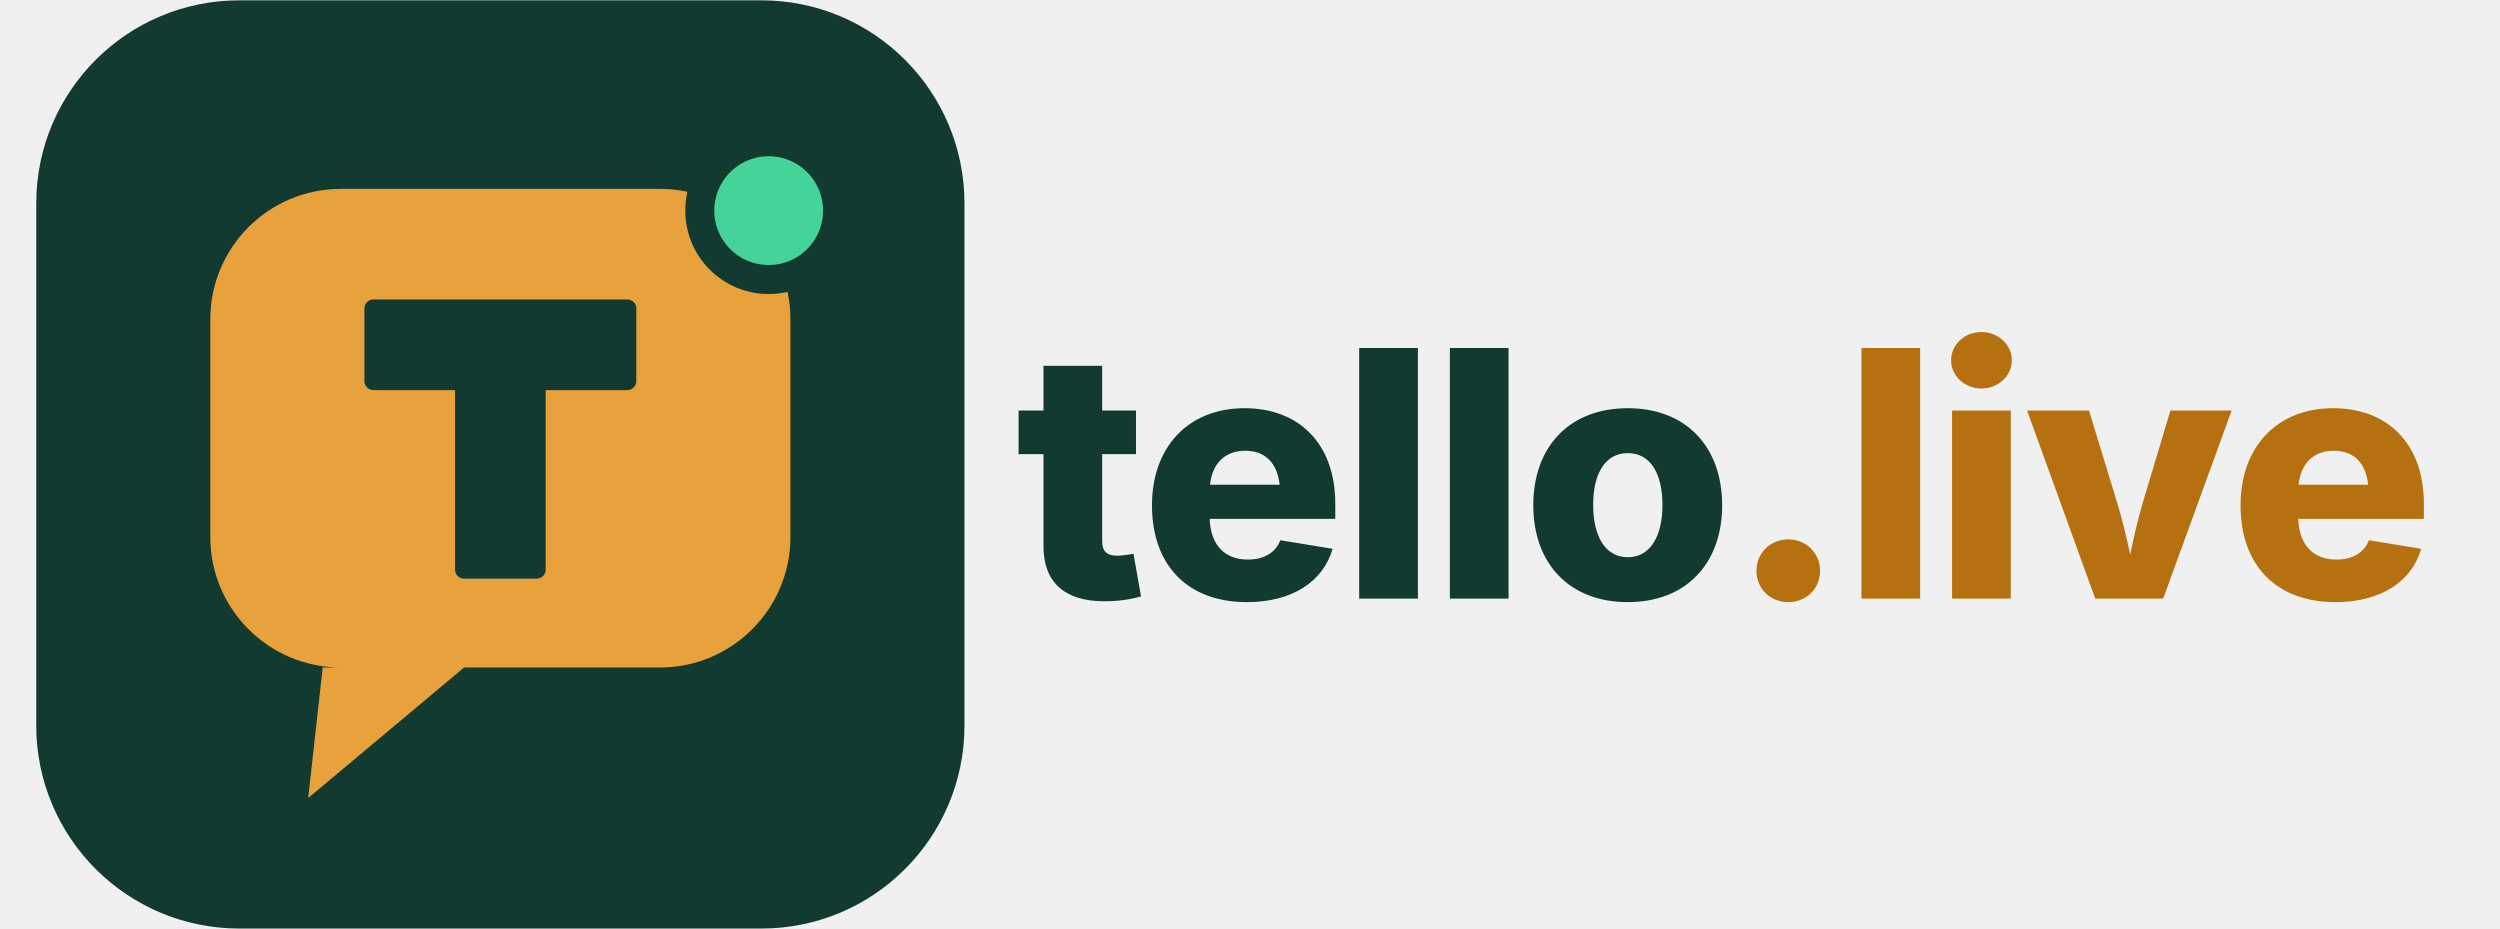
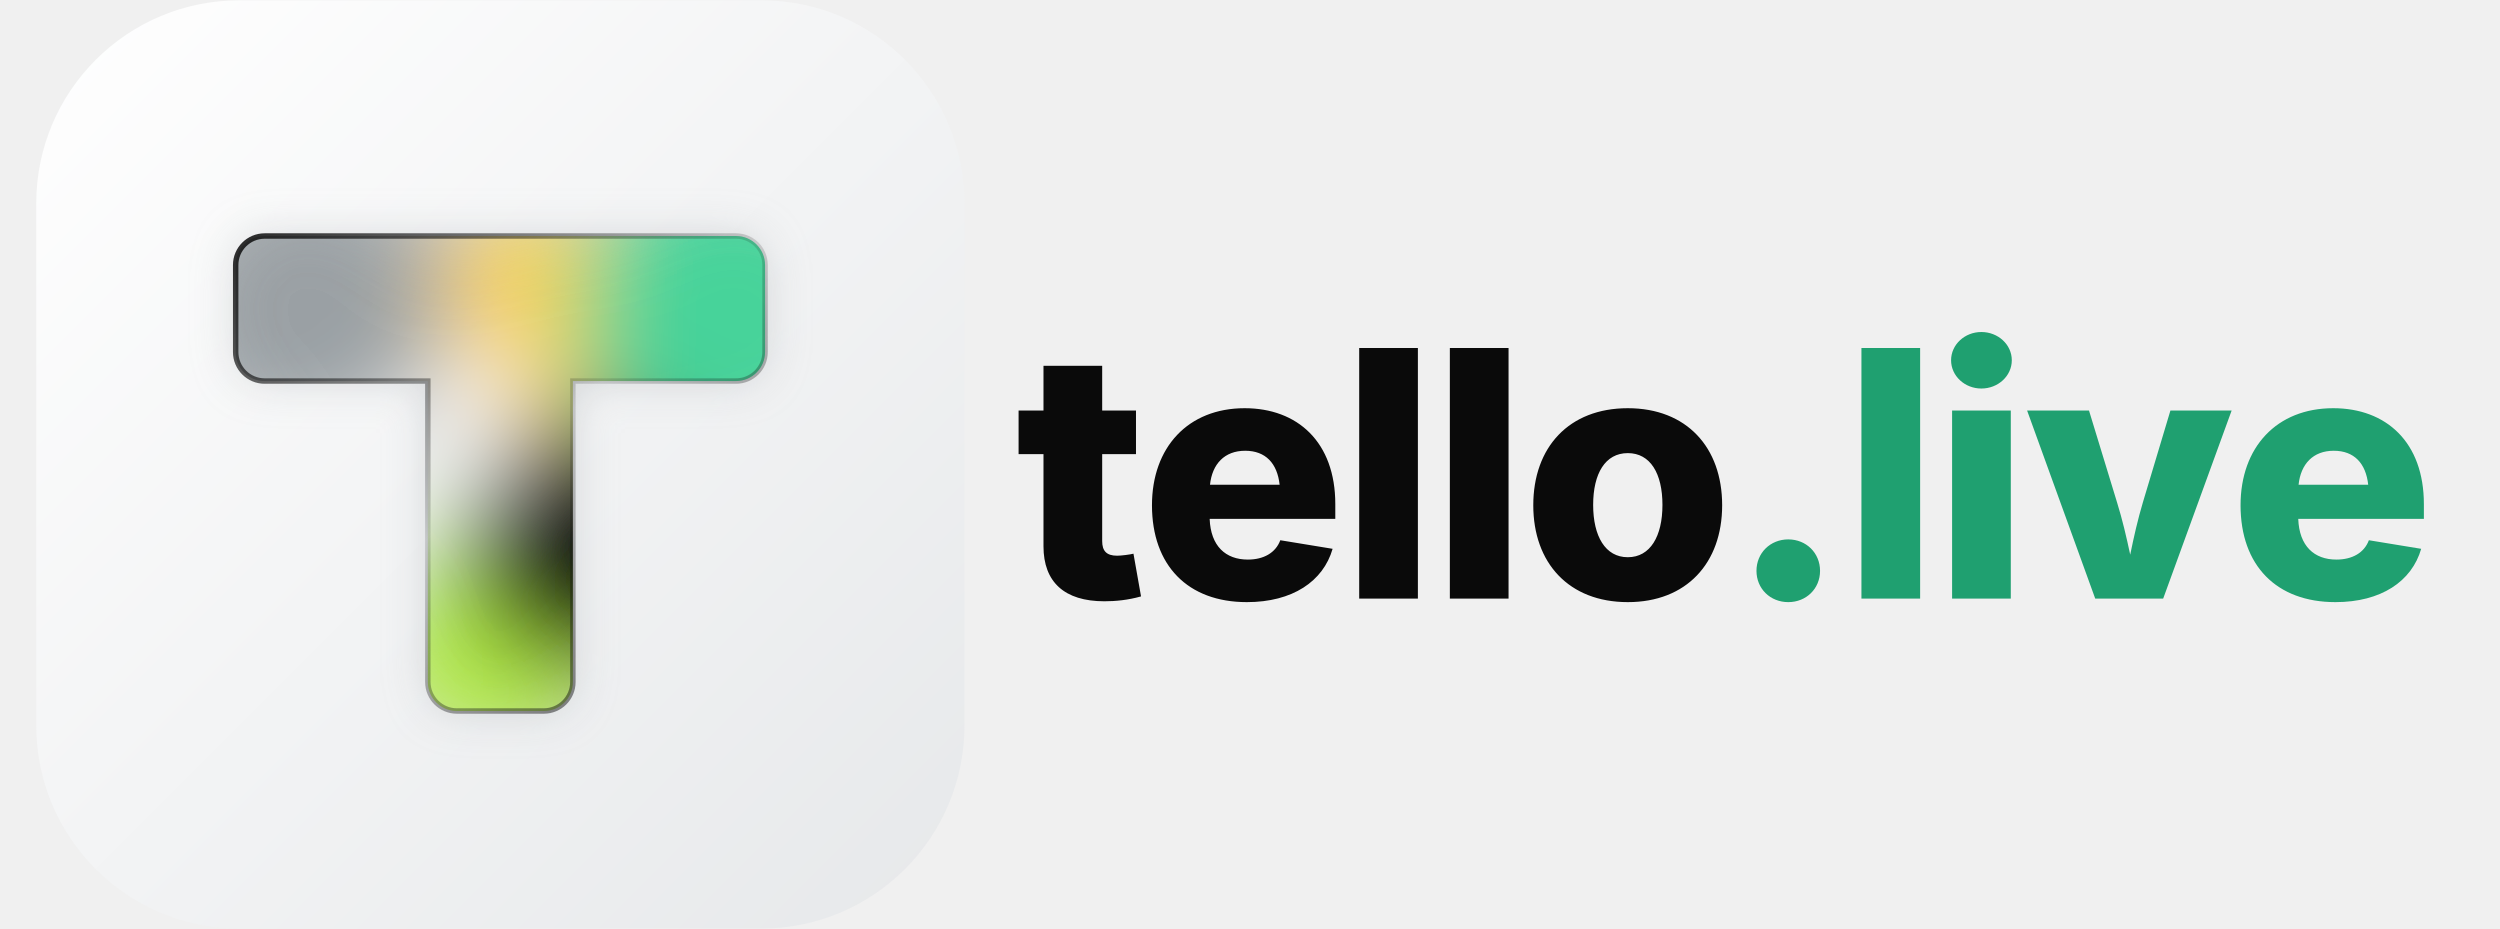
<svg xmlns="http://www.w3.org/2000/svg" width="689" height="256" viewBox="0 0 1379 512" role="img" aria-label="Tello live">
  <g transform="translate(20 0)">
-     <rect width="512" height="512" rx="112" fill="#123a30" />
-     <path d="M168 104H344A72 72 0 0 1 416 176V296A72 72 0 0 1 344 368H236L150 440L158 368H168A72 72 0 0 1 96 296V176A72 72 0 0 1 168 104Z" fill="#e8a23d" />
-     <path d="M186 170H326V210H276V314H236V210H186Z" fill="#123a30" stroke="#123a30" stroke-width="10" stroke-linejoin="round" />
-     <circle cx="404" cy="116" r="38" fill="#46d39a" stroke="#123a30" stroke-width="16" />
+     <defs>
+       <linearGradient id="bgh" x1="0" y1="0" x2="1" y2="1">
+         <stop offset="0" stop-color="#ffffff" />
+         <stop offset="1" stop-color="#e6e8ea" />
+       </linearGradient>
+       <clipPath id="th">
+         <path d="M126 130H386A16 16 0 0 1 402 146V194A16 16 0 0 1 386 210H296V376A16 16 0 0 1 280 392H232A16 16 0 0 1 216 376V210H126A16 16 0 0 1 110 194V146A16 16 0 0 1 126 130Z" />
+       </clipPath>
+       <filter id="bh" x="-30%" y="-30%" width="160%" height="160%">
+         <feGaussianBlur stdDeviation="28" />
+       </filter>
+       <filter id="gh" x="-30%" y="-30%" width="160%" height="160%">
+         <feGaussianBlur stdDeviation="12" />
+       </filter>
+       <linearGradient id="eh" x1="0" y1="0" x2="1" y2="1">
+         <stop offset="0" stop-color="#111111" stop-opacity=".9" />
+         <stop offset=".5" stop-color="#111111" stop-opacity=".15" />
+         <stop offset="1" stop-color="#111111" stop-opacity=".7" />
+       </linearGradient>
+     </defs>
+     <rect width="512" height="512" rx="112" fill="url(#bgh)" />
+     <path d="M126 130H386A16 16 0 0 1 402 146V194A16 16 0 0 1 386 210H296V376A16 16 0 0 1 280 392H232A16 16 0 0 1 216 376V210H126A16 16 0 0 1 110 194V146A16 16 0 0 1 126 130Z" fill="#9aa0a4" opacity=".35" filter="url(#gh)" />
+     <g clip-path="url(#th)">
+       <rect x="90" y="110" width="332" height="300" fill="#d9dcde" />
+       <g filter="url(#bh)">
+         <circle cx="290" cy="205" r="92" fill="#ffd23f" />
+         <circle cx="385" cy="175" r="90" fill="#46d39a" />
+         <circle cx="195" cy="255" r="78" fill="#ffffff" />
+         <circle cx="150" cy="170" r="80" fill="#9aa0a4" />
+         <circle cx="255" cy="350" r="70" fill="#b6f04a" />
+         <circle cx="305" cy="300" r="70" fill="#111111" />
+       </g>
+     </g>
+     <path d="M126 130H386A16 16 0 0 1 402 146V194A16 16 0 0 1 386 210H296V376A16 16 0 0 1 280 392H232A16 16 0 0 1 216 376V210H126A16 16 0 0 1 110 194V146A16 16 0 0 1 126 130Z" fill="none" stroke="url(#eh)" stroke-width="3" />
  </g>
-   <path d="M626.611 226.279H607.964V201.602H575.586V226.279H561.855V250.308H575.586V301.147C575.586 320.908 587.183 331.484 609.17 331.484C615.293 331.484 622.158 330.835 629.395 328.794L625.22 305.229C623.457 305.693 618.447 306.343 616.221 306.343C610.376 306.343 607.964 303.745 607.964 298.271V250.308H626.611Z M687.753 331.948C712.894 331.948 729.872 320.537 735.067 302.539L706.215 297.808C703.617 304.766 697.03 308.477 688.309 308.477C676.063 308.477 667.806 301.055 667.25 286.025H736.552V277.861C736.552 243.628 715.678 224.98 686.547 224.98C655.375 224.98 635.429 246.504 635.429 278.511C635.429 311.724 655.189 331.948 687.753 331.948ZM667.435 267.192C668.641 255.781 675.414 248.452 686.825 248.452C698.143 248.452 704.545 255.41 705.844 267.192Z M782.107 191.768H749.729V330.0H782.107Z M832.116 191.768H799.738V330.0H832.116Z M897.896 331.948C930.274 331.948 949.942 310.425 949.942 278.511C949.942 246.504 930.274 224.98 897.896 224.98C865.425 224.98 845.757 246.504 845.757 278.511C845.757 310.425 865.425 331.948 897.896 331.948ZM897.896 307.178C885.464 307.178 878.784 295.581 878.784 278.325C878.784 260.977 885.464 249.751 897.896 249.751C910.327 249.751 917.007 260.977 917.007 278.325C917.007 295.581 910.327 307.178 897.896 307.178Z" fill="#123a30" />
-   <path d="M986.405 331.948C996.332 331.948 1003.939 324.526 1003.939 314.692C1003.939 304.858 996.332 297.344 986.405 297.344C976.479 297.344 968.871 304.858 968.871 314.692C968.871 324.526 976.479 331.948 986.405 331.948Z M1059.143 191.768H1026.765V330.0H1059.143Z M1076.774 330.0H1109.152V226.279H1076.774ZM1092.917 214.126C1102.194 214.126 1109.709 207.168 1109.709 198.54C1109.709 189.912 1102.194 182.954 1092.917 182.954C1083.732 182.954 1076.217 189.912 1076.217 198.54C1076.217 207.168 1083.732 214.126 1092.917 214.126Z M1155.728 330.0H1193.208L1230.967 226.279H1197.198L1181.983 277.026C1179.2 286.396 1177.066 295.767 1175.025 305.786C1172.891 295.767 1170.664 286.304 1167.788 277.026L1152.295 226.279H1118.155Z M1288.212 331.948C1313.354 331.948 1330.331 320.537 1335.527 302.539L1306.674 297.808C1304.076 304.766 1297.489 308.477 1288.769 308.477C1276.523 308.477 1268.266 301.055 1267.709 286.025H1337.011V277.861C1337.011 243.628 1316.137 224.98 1287.006 224.98C1255.834 224.98 1235.888 246.504 1235.888 278.511C1235.888 311.724 1255.649 331.948 1288.212 331.948ZM1267.895 267.192C1269.101 255.781 1275.873 248.452 1287.284 248.452C1298.603 248.452 1305.004 255.41 1306.303 267.192Z" fill="#b5700f" />
+   <path d="M626.611 226.279H607.964V201.602H575.586V226.279H561.855V250.308H575.586V301.147C575.586 320.908 587.183 331.484 609.17 331.484C615.293 331.484 622.158 330.835 629.395 328.794L625.22 305.229C623.457 305.693 618.447 306.343 616.221 306.343C610.376 306.343 607.964 303.745 607.964 298.271V250.308H626.611Z M687.753 331.948C712.894 331.948 729.872 320.537 735.067 302.539L706.215 297.808C703.617 304.766 697.03 308.477 688.309 308.477C676.063 308.477 667.806 301.055 667.25 286.025H736.552V277.861C736.552 243.628 715.678 224.98 686.547 224.98C655.375 224.98 635.429 246.504 635.429 278.511C635.429 311.724 655.189 331.948 687.753 331.948ZM667.435 267.192C668.641 255.781 675.414 248.452 686.825 248.452C698.143 248.452 704.545 255.41 705.844 267.192Z M782.107 191.768H749.729V330.0H782.107Z M832.116 191.768H799.738V330.0H832.116Z M897.896 331.948C930.274 331.948 949.942 310.425 949.942 278.511C949.942 246.504 930.274 224.98 897.896 224.98C865.425 224.98 845.757 246.504 845.757 278.511C845.757 310.425 865.425 331.948 897.896 331.948ZM897.896 307.178C885.464 307.178 878.784 295.581 878.784 278.325C878.784 260.977 885.464 249.751 897.896 249.751C910.327 249.751 917.007 260.977 917.007 278.325C917.007 295.581 910.327 307.178 897.896 307.178Z" fill="#0a0a0a" />
+   <path d="M986.405 331.948C996.332 331.948 1003.939 324.526 1003.939 314.692C1003.939 304.858 996.332 297.344 986.405 297.344C976.479 297.344 968.871 304.858 968.871 314.692C968.871 324.526 976.479 331.948 986.405 331.948Z M1059.143 191.768H1026.765V330.0H1059.143Z M1076.774 330.0H1109.152V226.279H1076.774ZM1092.917 214.126C1102.194 214.126 1109.709 207.168 1109.709 198.54C1109.709 189.912 1102.194 182.954 1092.917 182.954C1083.732 182.954 1076.217 189.912 1076.217 198.54C1076.217 207.168 1083.732 214.126 1092.917 214.126Z M1155.728 330.0H1193.208L1230.967 226.279H1197.198L1181.983 277.026C1179.2 286.396 1177.066 295.767 1175.025 305.786C1172.891 295.767 1170.664 286.304 1167.788 277.026L1152.295 226.279H1118.155Z M1288.212 331.948C1313.354 331.948 1330.331 320.537 1335.527 302.539L1306.674 297.808C1304.076 304.766 1297.489 308.477 1288.769 308.477C1276.523 308.477 1268.266 301.055 1267.709 286.025H1337.011V277.861C1337.011 243.628 1316.137 224.98 1287.006 224.98C1255.834 224.98 1235.888 246.504 1235.888 278.511C1235.888 311.724 1255.649 331.948 1288.212 331.948ZM1267.895 267.192C1269.101 255.781 1275.873 248.452 1287.284 248.452C1298.603 248.452 1305.004 255.41 1306.303 267.192Z" fill="#1fa070" />
</svg>
